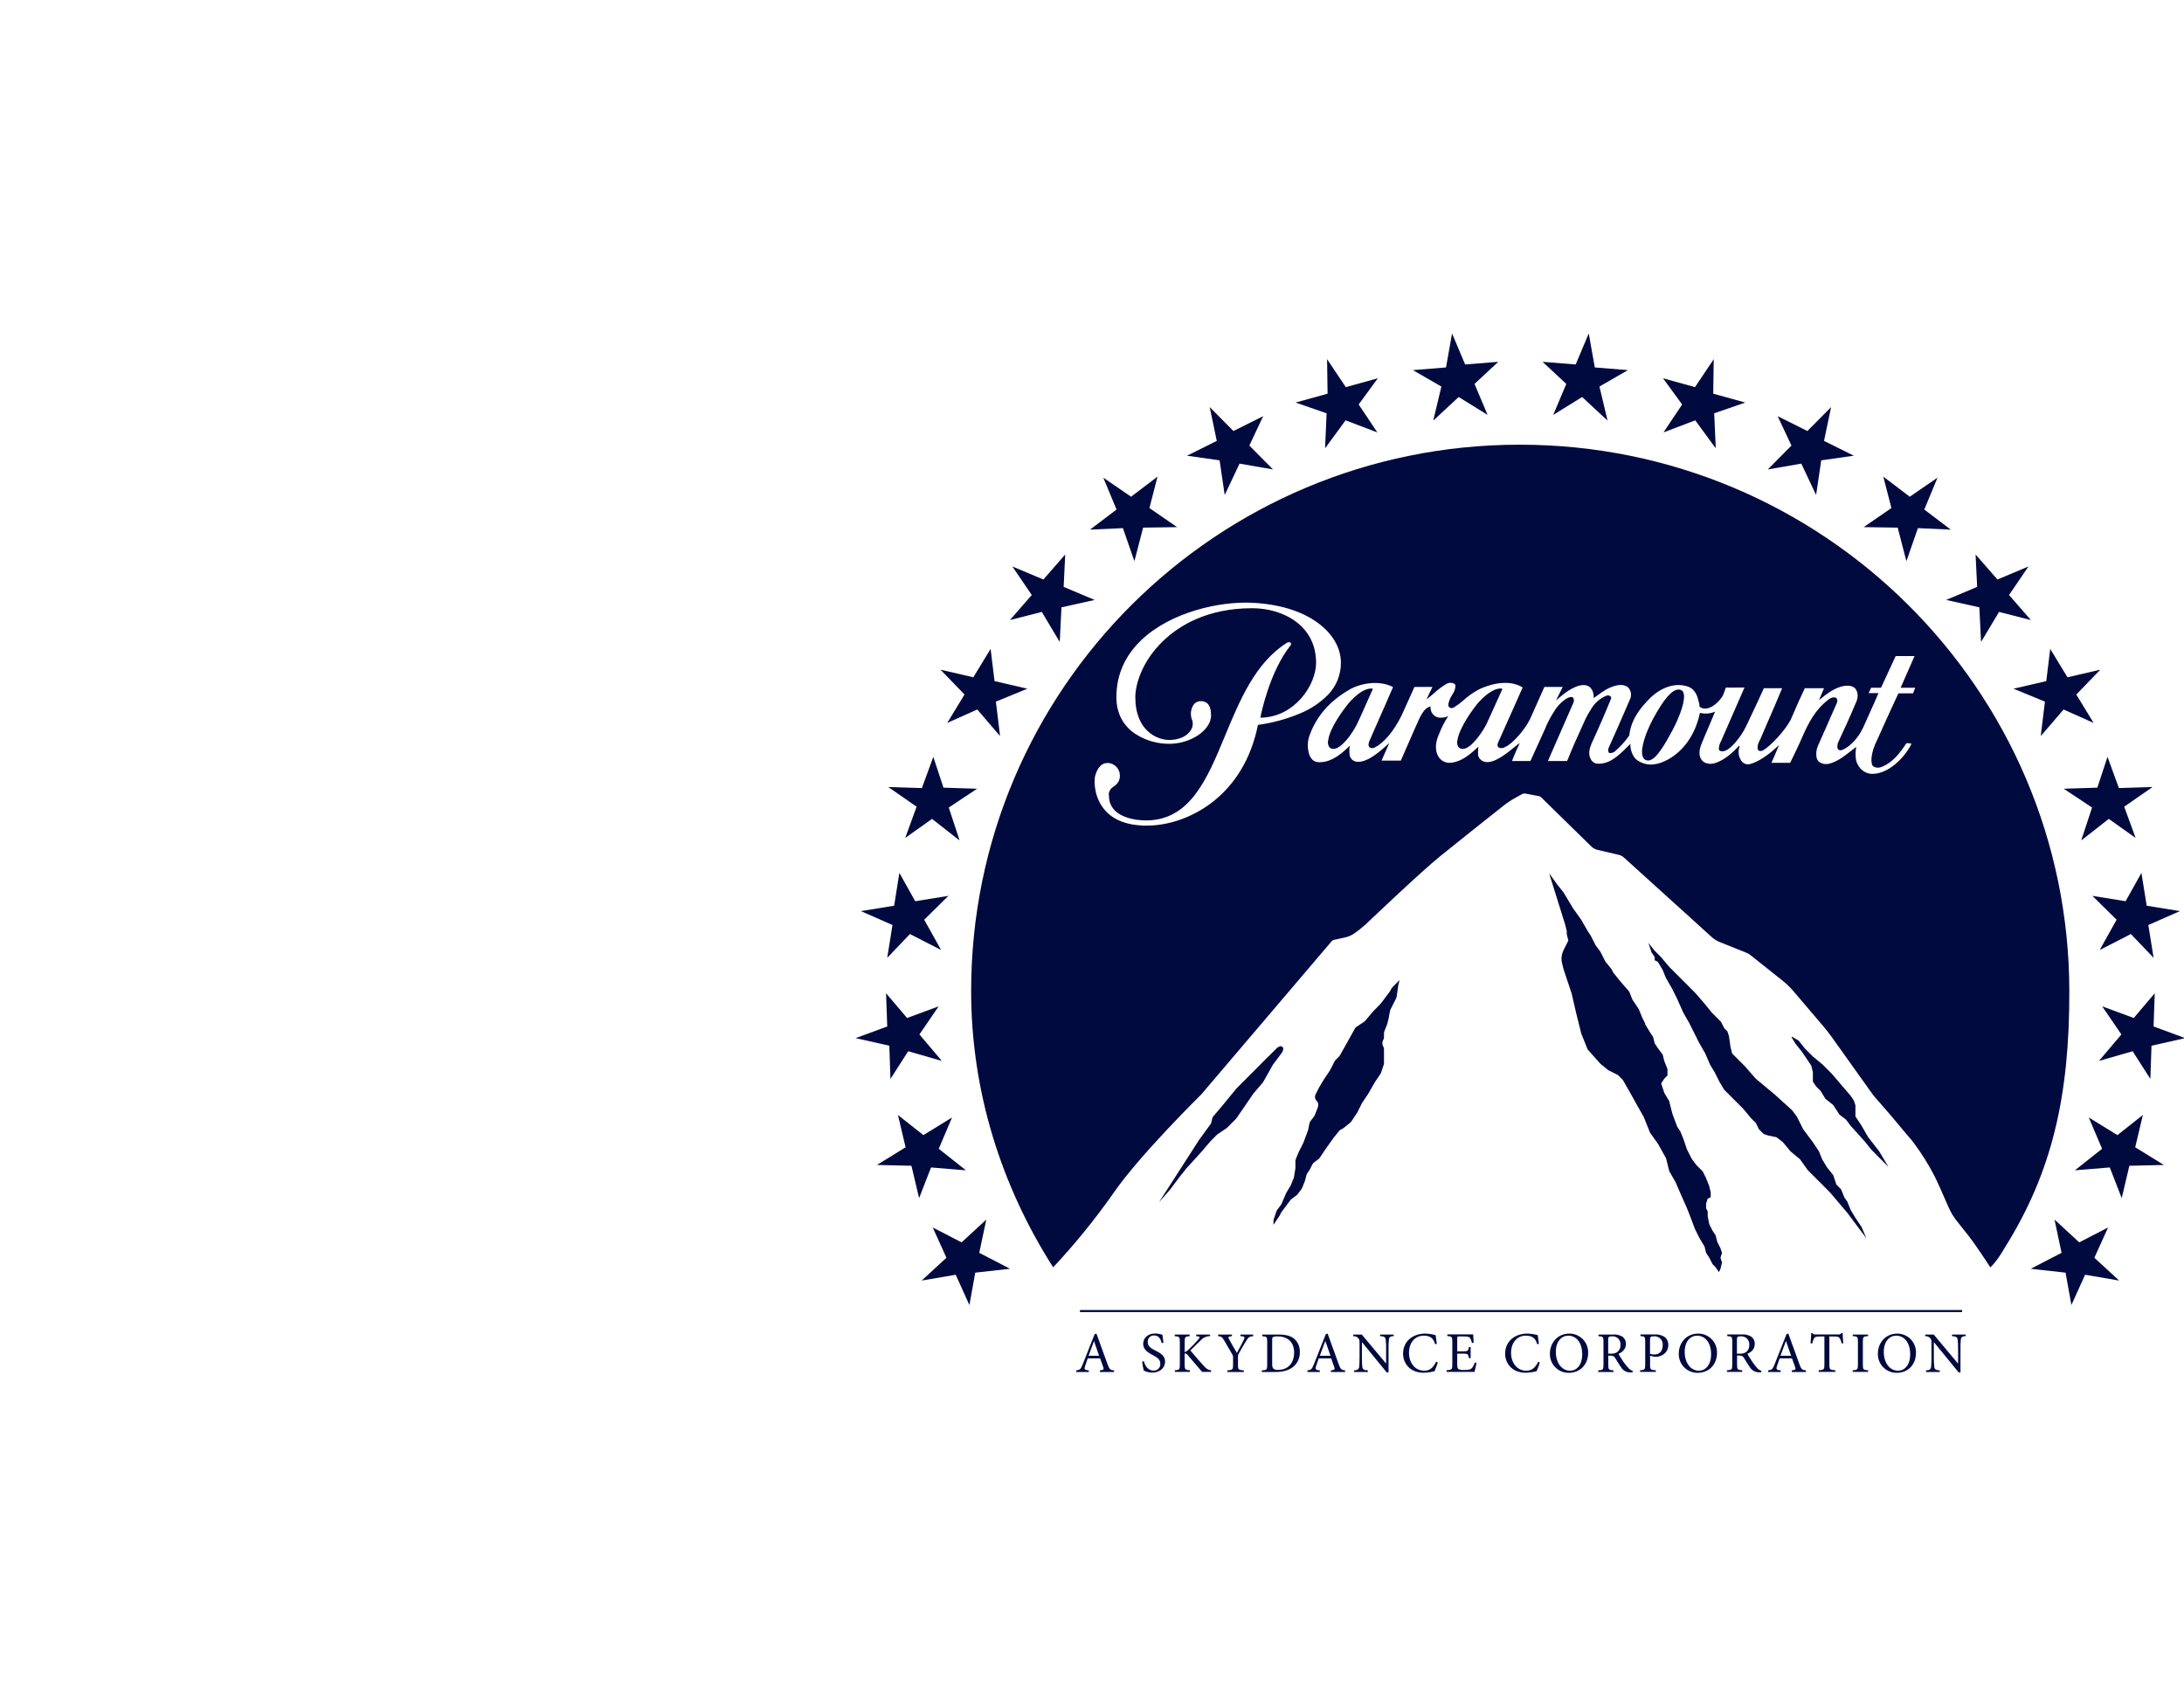
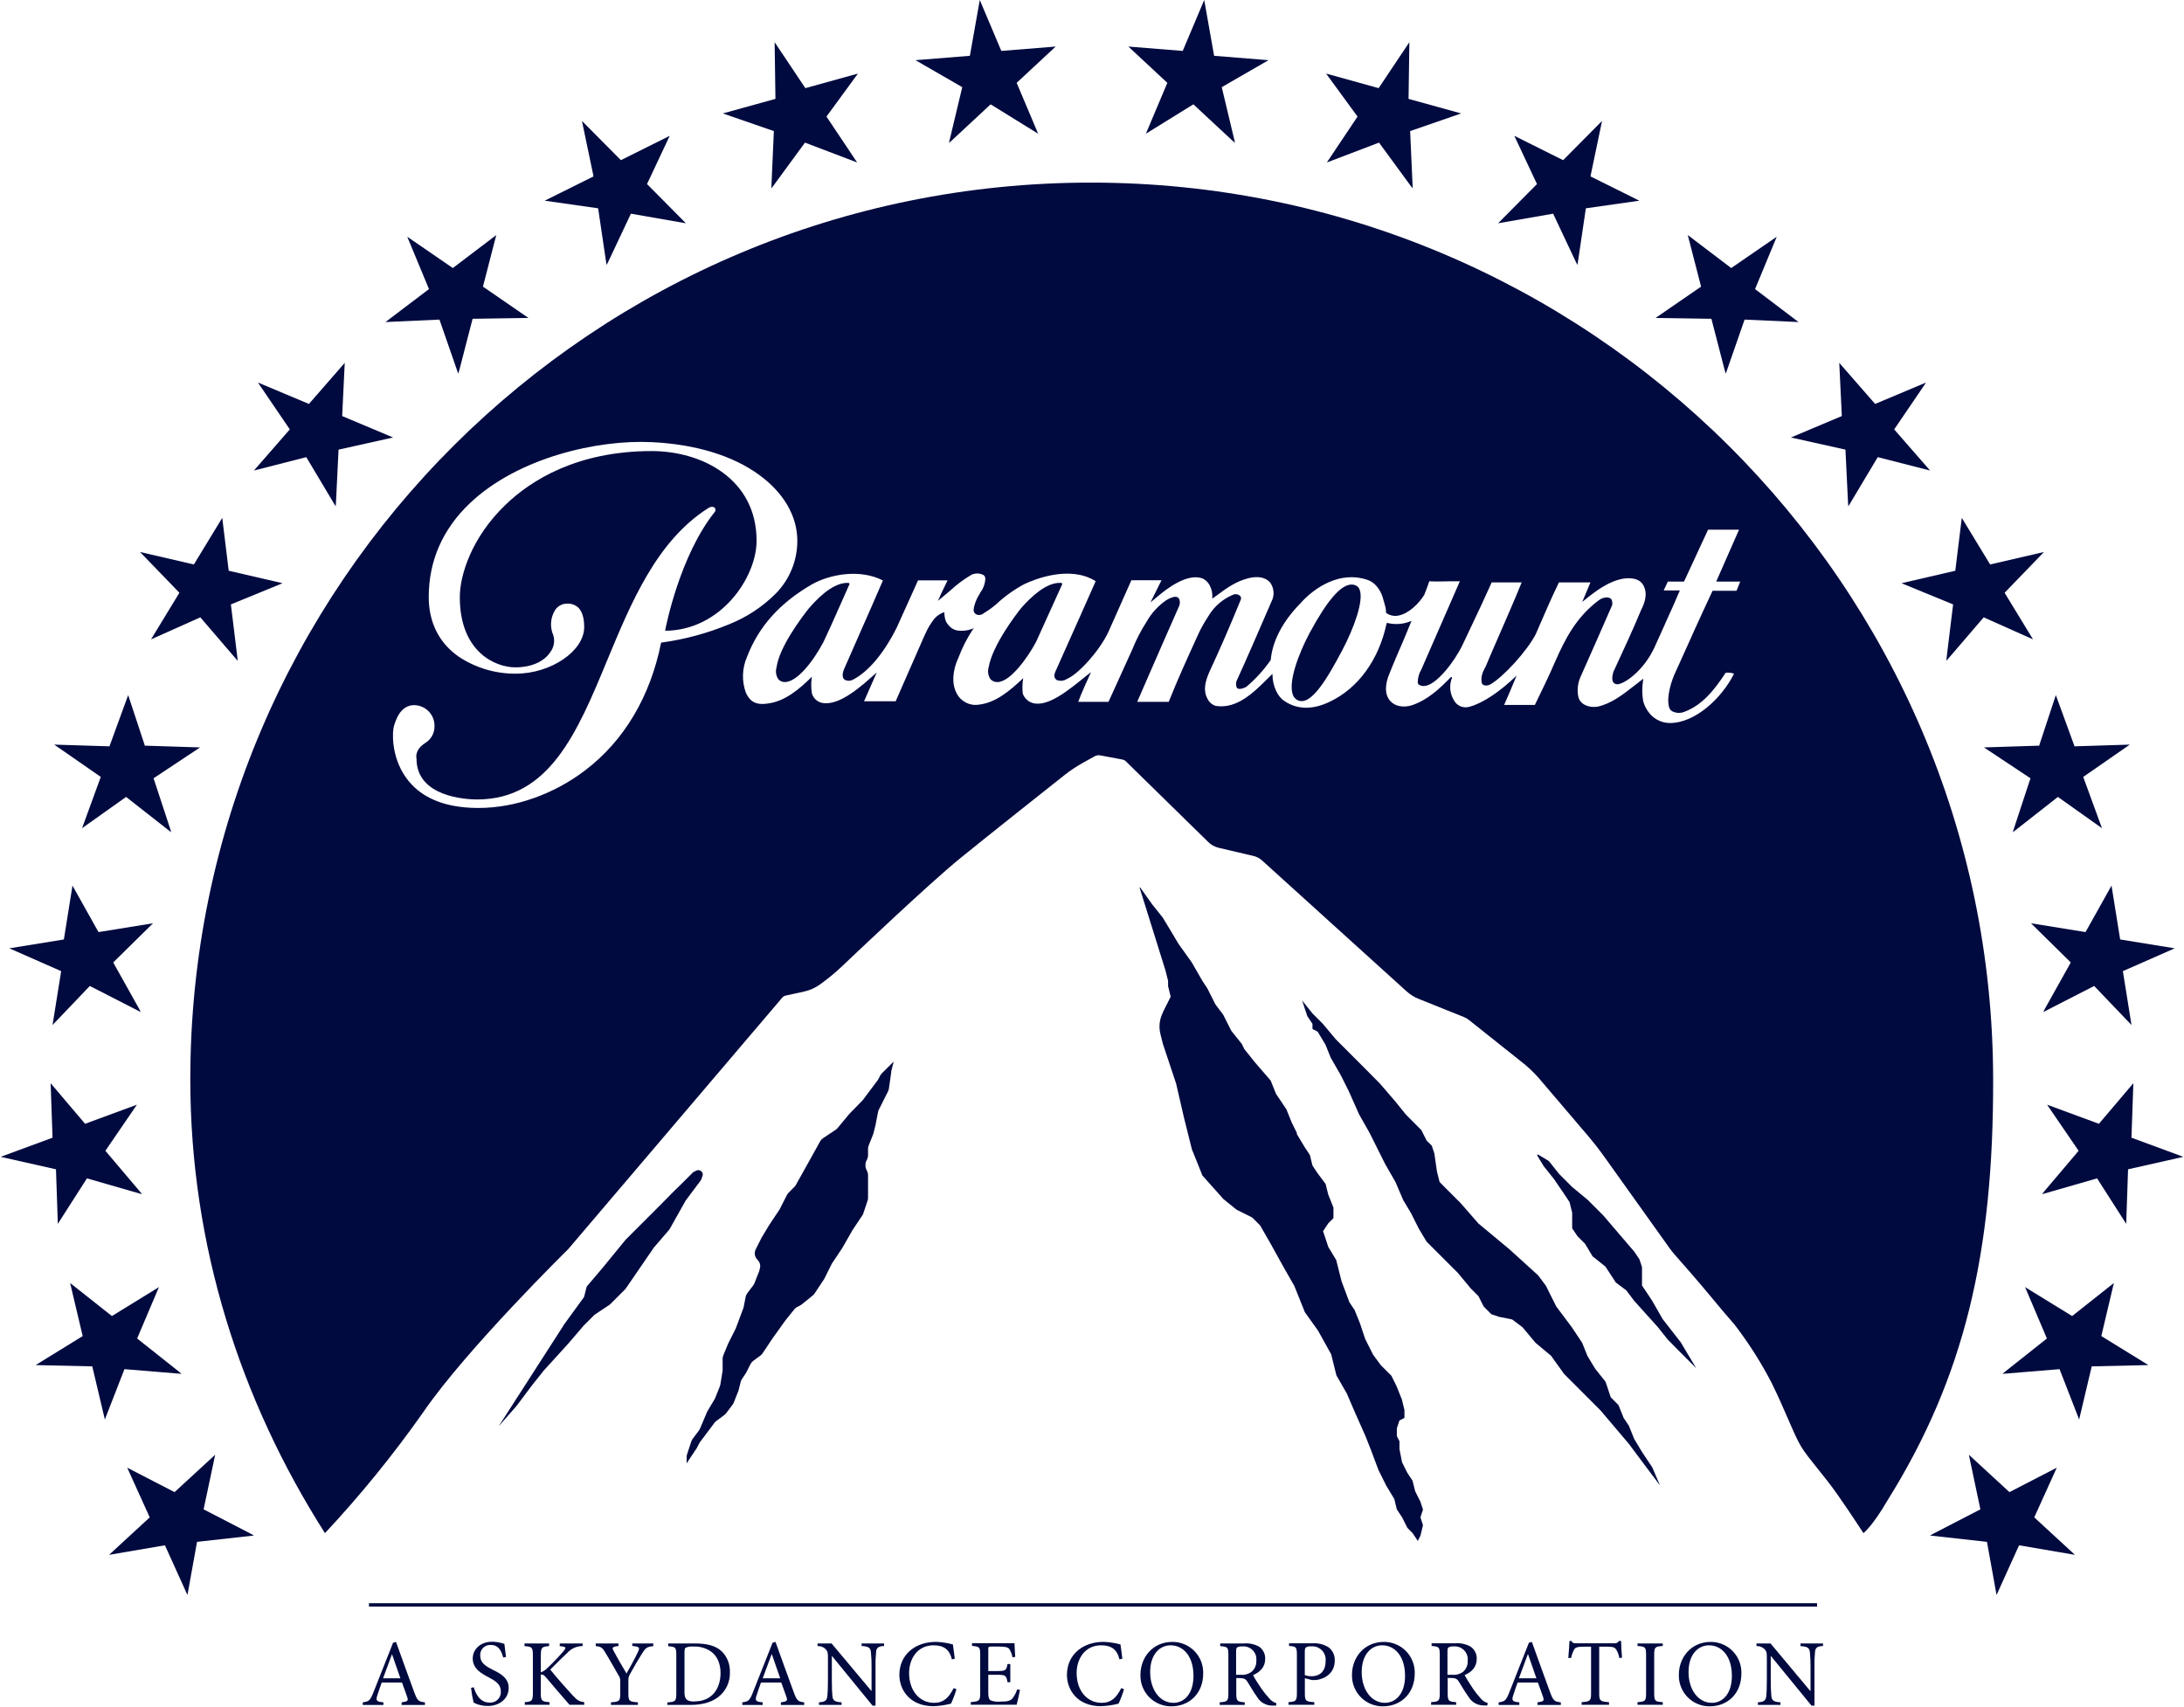
- <svg xmlns="http://www.w3.org/2000/svg" viewBox="-400 0 1021 485.88" width="357.771" height="279.508">
+ <svg xmlns="http://www.w3.org/2000/svg" viewBox="0.0 0.0 621.55 485.88" width="357.771" height="279.508">
  <defs>
    <style>.a{fill:#000a3f;}</style>
  </defs>
  <path class="a" d="M117.81,482c-1.74-4.69-3.55-9.81-5.23-14.44l-.84.24L106.12,482c-.94,2.37-1.32,2.53-3,2.77v.75H109v-.75c-2-.19-2.28-.46-1.68-2.16.35-1.13.76-2.26,1.19-3.47h5.78c.59,1.64,1.14,3.1,1.49,4.15s.11,1.26-1.6,1.48v.75h6.64v-.75C119,484.56,118.68,484.32,117.81,482Zm-8.92-4.07c.81-2.21,1.68-4.55,2.55-6.87h0l2.39,6.87Z" />
  <path class="a" d="M140,475.43c-2.14-1.11-3.44-2-3.44-4a2.83,2.83,0,0,1,3-3c2.36,0,3.06,1.86,3.55,3.58l.79-.16c-.22-1.7-.36-2.75-.46-3.72a11.43,11.43,0,0,0-3.42-.62c-3.5,0-5.59,2.21-5.59,4.8,0,3,2.74,4.39,4.48,5.3,2,1.08,3.52,2,3.52,4a3,3,0,0,1-3.25,3.23c-2.79,0-4-2.72-4.45-4.37l-.78.19a32,32,0,0,0,.73,4.18,9.48,9.48,0,0,0,1.33.56,9.33,9.33,0,0,0,2.65.41c3.61,0,6-2.26,6-5.09C144.73,477.77,142.16,476.5,140,475.43Z" />
  <path class="a" d="M162.87,482.78c-1.36-1.45-4.31-4.79-6.37-7.33,1.84-1.86,3.77-3.77,4.8-4.71a5.94,5.94,0,0,1,4.42-2V468h-6.51v.76l.6.08c1.24.13,1.24.4.46,1.37a61.37,61.37,0,0,1-4.56,4.77,4.72,4.72,0,0,1-1.89,1.24v-4.71c0-2.4.27-2.59,2.35-2.75V468h-7v.76c2.14.16,2.39.3,2.39,2.75V482c0,2.37-.25,2.56-2.31,2.72v.75h7.05v-.75c-2.22-.16-2.49-.35-2.49-2.72v-5.12c.46-.08.84,0,1.46.76,2.44,2.85,4.64,5.49,6.72,7.83h4.18v-.75C164.85,484.56,164.31,484.32,162.87,482.78Z" />
  <path class="a" d="M179.87,468.72c2.12.21,2.2.43,1.57,1.78-.76,1.64-2.22,4.28-3.22,6.06-1.17-2-2.5-4.23-3.64-6.39-.51-.89-.57-1.21,1.36-1.45V468h-6.48v.76c1.63.16,1.92.46,3,2.29,1.49,2.5,2.47,4.26,3.42,5.92a2.75,2.75,0,0,1,.56,1.59v3.59c0,2.29-.24,2.45-2.65,2.61v.75h7.67v-.75c-2.49-.16-2.71-.35-2.71-2.61v-3.67a3,3,0,0,1,.43-1.69c1.3-2.37,2.23-3.94,3.45-5.9,1.05-1.65,1.35-1.92,3.22-2.13V468h-6Z" />
  <path class="a" d="M197.71,468h-7.62v.79c2.09.16,2.31.27,2.31,2.58v10.8c0,2.29-.22,2.46-2.55,2.62v.72h6.42c3.34,0,6-.67,8.06-2.23a8.54,8.54,0,0,0,3.33-7.19,7.93,7.93,0,0,0-2.28-5.8C203.7,468.66,201.15,468,197.71,468Zm-.11,16.54c-2,0-2.87-.51-2.87-2.55V470.74c0-1.05.08-1.35.35-1.54a4.62,4.62,0,0,1,2.12-.32,8.46,8.46,0,0,1,4.6,1.1c2.17,1.27,3.2,3.67,3.2,6.44C205,480.73,202.67,484.5,197.6,484.5Z" />
  <path class="a" d="M225.88,482c-1.74-4.69-3.55-9.81-5.23-14.44l-.84.24L214.19,482c-.94,2.37-1.32,2.53-3,2.77v.75H217v-.75c-2-.19-2.28-.46-1.68-2.16.35-1.13.76-2.26,1.19-3.47h5.78c.59,1.64,1.14,3.1,1.49,4.15s.11,1.26-1.6,1.48v.75h6.64v-.75C227.1,484.56,226.75,484.32,225.88,482ZM217,477.93c.81-2.21,1.68-4.55,2.55-6.87h.05l2.39,6.87Z" />
  <path class="a" d="M245.16,468.72c1.87.11,2.52.46,2.65,1.67a37.46,37.46,0,0,1,.19,4.47v6.63h-.08L236.62,468h-4v.76a2.94,2.94,0,0,1,2.42,1c.48.64.54.75.54,2.72v5.92c0,2.48-.08,3.77-.16,4.61-.14,1.32-.82,1.67-2.39,1.75v.75h6.43v-.75c-1.85-.11-2.47-.43-2.61-1.81-.08-.78-.16-2.07-.16-4.55V471.6h.06l11.54,14.12h.84V474.86a36.18,36.18,0,0,1,.17-4.52c.11-1.19.76-1.54,2.27-1.62V468h-6.39Z" />
  <path class="a" d="M265.79,484.91c-4.12,0-7.1-3.45-7.1-8.49,0-4.09,2.41-7.89,6.94-7.89,2.93,0,4.55,1.16,5.26,4l.81-.18c-.16-1.46-.33-2.54-.54-4.07a21.17,21.17,0,0,0-4.8-.73c-6.05,0-10.44,3.74-10.44,9.4,0,4.28,3,8.92,9.71,8.92a22.92,22.92,0,0,0,5-.73,29.79,29.79,0,0,0,1.54-4.12l-.79-.3C270,483.43,268.56,484.91,265.79,484.91Z" />
  <path class="a" d="M288.13,483.64c-.6.7-1.35.92-3.42.92a6.22,6.22,0,0,1-2.82-.35c-.48-.35-.65-.92-.65-2.18v-5.1h2.58c2.36,0,2.55.17,2.9,2.11h.79v-5.18h-.79c-.35,1.81-.49,2-2.93,2h-2.55v-6.11c0-.81.06-.86.9-.86h2.06c1.95,0,2.68.19,3.06.75a6.7,6.7,0,0,1,.87,2.32l.79-.14c-.08-1.37-.22-3.2-.22-3.88H276.61v.76c2.11.19,2.33.27,2.33,2.69v10.72c0,2.19-.22,2.4-2.68,2.59v.75h13.06c.25-.83.79-3.36.95-4.25l-.81-.11A7.78,7.78,0,0,1,288.13,483.64Z" />
  <path class="a" d="M313.51,484.91c-4.12,0-7.11-3.45-7.11-8.49,0-4.09,2.42-7.89,6.94-7.89,2.93,0,4.56,1.16,5.26,4l.82-.18c-.16-1.46-.33-2.54-.54-4.07a21.28,21.28,0,0,0-4.8-.73c-6.05,0-10.44,3.74-10.44,9.4,0,4.28,2.95,8.92,9.7,8.92a22.81,22.81,0,0,0,5-.73,28.53,28.53,0,0,0,1.55-4.12l-.79-.3C317.74,483.43,316.27,484.91,313.51,484.91Z" />
  <path class="a" d="M333.68,467.56c-5.69,0-9.11,4.5-9.11,9.35a8.73,8.73,0,0,0,8.81,9c5,0,9.06-3.56,9.06-9.38A8.72,8.72,0,0,0,333.68,467.56Zm.27,17.35c-3.82,0-6.61-3.69-6.61-8.76s2.76-7.62,5.8-7.62c3.55,0,6.53,3,6.53,8.7C339.67,482.4,337,484.91,334,484.91Z" />
  <path class="a" d="M359.06,480.92c-.82-1.21-2-3-2.42-3.9,2-.87,3.45-2.29,3.45-4.61a4,4,0,0,0-1.79-3.53A7.72,7.72,0,0,0,354,468h-6.72v.76c2.11.19,2.33.27,2.33,2.56v10.83c0,2.29-.25,2.45-2.47,2.61v.75h7.13v-.75c-2.17-.16-2.41-.32-2.41-2.61v-4.29h.87c1.4,0,1.87.33,2.33,1.08.81,1.32,1.79,3,2.74,4.31a4.94,4.94,0,0,0,4.39,2.45c.32,0,.62,0,1,0l.1-.7a3.86,3.86,0,0,1-1.95-1.27A23,23,0,0,1,359.06,480.92Zm-3-4.74a4.48,4.48,0,0,1-2.95.75h-1.3v-6.62c0-.73.11-1.05.3-1.19a2.64,2.64,0,0,1,1.46-.27,3.66,3.66,0,0,1,4,4A3.86,3.86,0,0,1,356.07,476.18Z" />
  <path class="a" d="M378.14,469.1a7.53,7.53,0,0,0-4.55-1.14h-6.7v.76c2,.13,2.23.24,2.23,2.61v10.78c0,2.23-.22,2.45-2.39,2.61v.75h7.35v-.75c-2.44-.16-2.69-.3-2.69-2.59V477.9l2,.52c.3,0,.81,0,1.22,0,2.63-.35,5.29-2.05,5.29-5.53A4.46,4.46,0,0,0,378.14,469.1Zm-4.77,8.24a6.07,6.07,0,0,1-2-.32v-6.6c0-.76.08-1.08.3-1.27a2.55,2.55,0,0,1,1.52-.32A3.79,3.79,0,0,1,377.3,473C377.3,476.4,375.13,477.34,373.37,477.34Z" />
  <path class="a" d="M393.92,467.56c-5.69,0-9.11,4.5-9.11,9.35a8.74,8.74,0,0,0,8.81,9c5,0,9.06-3.56,9.06-9.38A8.72,8.72,0,0,0,393.92,467.56Zm.27,17.35c-3.82,0-6.61-3.69-6.61-8.76s2.76-7.62,5.8-7.62c3.55,0,6.54,3,6.54,8.7C399.92,482.4,397.2,484.91,394.19,484.91Z" />
  <path class="a" d="M419.3,480.92c-.81-1.21-1.95-3-2.41-3.9,2-.87,3.44-2.29,3.44-4.61a4,4,0,0,0-1.79-3.53,7.72,7.72,0,0,0-4.34-.92h-6.72v.76c2.11.19,2.33.27,2.33,2.56v10.83c0,2.29-.24,2.45-2.47,2.61v.75h7.13v-.75c-2.16-.16-2.41-.32-2.41-2.61v-4.29h.87c1.41,0,1.87.33,2.33,1.08.81,1.32,1.79,3,2.74,4.31a5,5,0,0,0,4.39,2.45c.33,0,.62,0,.95,0l.11-.7a3.82,3.82,0,0,1-1.95-1.27A23.85,23.85,0,0,1,419.3,480.92Zm-3-4.74a4.51,4.51,0,0,1-3,.75h-1.3v-6.62c0-.73.11-1.05.3-1.19a2.69,2.69,0,0,1,1.46-.27,3.67,3.67,0,0,1,4,4A3.86,3.86,0,0,1,416.32,476.18Z" />
  <path class="a" d="M441.26,482c-1.73-4.69-3.55-9.81-5.23-14.44l-.84.24L429.58,482c-.95,2.37-1.33,2.53-3,2.77v.75h5.88v-.75c-2-.19-2.27-.46-1.68-2.16.35-1.13.76-2.26,1.19-3.47h5.78c.6,1.64,1.14,3.1,1.49,4.15s.11,1.26-1.6,1.48v.75h6.64v-.75C442.48,484.56,442.13,484.32,441.26,482Zm-8.92-4.07c.81-2.21,1.68-4.55,2.55-6.87h.05l2.39,6.87Z" />
  <path class="a" d="M460.86,467.29a1.44,1.44,0,0,1-1.38.67H448.77c-.76,0-1.11,0-1.49-.67h-.54c-.06,1.48-.19,3.23-.33,4.85h.79a8.43,8.43,0,0,1,.87-2.4c.35-.62.89-.83,3.14-.83h1.68v13.25c0,2.13-.21,2.4-2.68,2.56v.75H458v-.75c-2.58-.16-2.79-.43-2.79-2.56V468.91h1.92c2,0,2.5.19,2.93.83a6.46,6.46,0,0,1,.87,2.4l.78-.08c-.13-1.56-.27-3.53-.27-4.77Z" />
  <path class="a" d="M466.12,468.72c2.23.16,2.44.32,2.44,2.61v10.78c0,2.29-.21,2.45-2.44,2.61v.75h7.19v-.75c-2.22-.16-2.44-.3-2.44-2.61V471.33c0-2.29.22-2.45,2.44-2.61V468h-7.19Z" />
  <path class="a" d="M487,467.56c-5.7,0-9.11,4.5-9.11,9.35a8.73,8.73,0,0,0,8.81,9c5,0,9-3.56,9-9.38A8.71,8.71,0,0,0,487,467.56Zm.27,17.35c-3.82,0-6.62-3.69-6.62-8.76s2.77-7.62,5.81-7.62c3.55,0,6.53,3,6.53,8.7C493,482.4,490.31,484.91,487.3,484.91Z" />
  <path class="a" d="M512.54,468v.76c1.87.11,2.52.46,2.66,1.67a39.89,39.89,0,0,1,.19,4.47v6.63h-.08L504,468h-4v.76a2.92,2.92,0,0,1,2.41,1c.49.64.54.75.54,2.72v5.92c0,2.48-.08,3.77-.16,4.61-.14,1.32-.81,1.67-2.39,1.75v.75h6.43v-.75c-1.84-.11-2.47-.43-2.6-1.81a44.46,44.46,0,0,1-.17-4.55V471.6h.06l11.55,14.12h.84V474.86a37,37,0,0,1,.16-4.52c.11-1.19.76-1.54,2.28-1.62V468Z" />
  <rect class="a" x="104.88" y="456.54" width="412.38" height="0.97" />
  <path class="a" d="M199.21,333.34a1.21,1.21,0,0,0-1.08,0l-.77.38a1.39,1.39,0,0,0-.31.23l-2.81,2.81-3,2.94-2.95,3-5.17,5.17L178,353l-.08.09-6.6,8.06-4.25,5a1.26,1.26,0,0,0-.26.5l-.61,2.45a1.33,1.33,0,0,1-.19.42l-5.75,7.9,0,.06L141.8,406.18l5.15-5.87.05-.07,4.41-5.88,2.92-3.65,0-.06,7.36-8.1,4.4-5.14.07-.06,2.84-2.84a.65.65,0,0,1,.18-.15l4.22-2.82a.9.9,0,0,0,.19-.15l4.27-4.27a2.09,2.09,0,0,0,.14-.17l8-11.67a.39.39,0,0,1,.08-.1l4.3-5a1.53,1.53,0,0,0,.14-.21L195,342a.6.6,0,0,1,.09-.15l4.25-5.68a1,1,0,0,0,.18-.34l.35-1A1.21,1.21,0,0,0,199.21,333.34Z" />
  <path class="a" d="M216,362c0,.05,0,.09-.05.13l-1.32,3.33a2.36,2.36,0,0,1-.33.58l-1.68,2.22a2.66,2.66,0,0,0-.46,1l-.58,2.93c0,.13-.07.26-.11.39l-2.09,5.59c0,.09-.07.17-.11.25l-2.11,4.2a1.54,1.54,0,0,0-.08.19L205.77,386a2.48,2.48,0,0,0-.18.93v3a2.73,2.73,0,0,1,0,.41l-.65,3.95a2.46,2.46,0,0,1-.15.53l-1.3,3.25a2,2,0,0,1-.18.36l-2,3.36a3,3,0,0,0-.16.31l-2,4.73a2.43,2.43,0,0,1-.3.52l-1.8,2.4a2.83,2.83,0,0,0-.37.71l-1.21,3.66a2.34,2.34,0,0,0-.13.79v1.8l1.47-2.21,1.39-2.08a1.82,1.82,0,0,0,.15-.27l.58-1.14a2.3,2.3,0,0,1,.23-.37l2.09-2.78,2-2.67a2.2,2.2,0,0,1,.5-.51l2.38-1.78a2.37,2.37,0,0,0,.5-.5l1.8-2.4a2.45,2.45,0,0,0,.32-.57l1.29-3.24a1.6,1.6,0,0,0,.1-.31l.6-2.38a2.66,2.66,0,0,1,.34-.77l1.15-1.73a1.74,1.74,0,0,0,.15-.26l1.15-2.29a2.65,2.65,0,0,1,.74-.89l2.14-1.59a2.61,2.61,0,0,0,.58-.62l2.71-4.08,3.66-5.11a.44.44,0,0,1,.08-.11l2.57-3.21a2.55,2.55,0,0,1,.84-.68l.74-.36a2.27,2.27,0,0,0,.46-.3l3.17-2.55a2.77,2.77,0,0,0,.52-.56l2.66-4a2.4,2.4,0,0,0,.16-.27l2.06-4.13a1.56,1.56,0,0,1,.16-.28l2.83-4.23.09-.15,2.86-5,.09-.15,2.72-4.07a2.31,2.31,0,0,0,.3-.61l1.24-3.72A2.66,2.66,0,0,0,247,341v-6.38a2.6,2.6,0,0,0-.26-1.13l-.21-.42a2.43,2.43,0,0,1-.27-1.12v-.29a2.47,2.47,0,0,1,.27-1.13l.21-.41A2.6,2.6,0,0,0,247,329v-1.87a2.48,2.48,0,0,1,.18-.93l1.24-3.11c0-.1.07-.2.1-.3l.69-2.72,0-.13.64-3.3a2.85,2.85,0,0,1,.22-.64l2.63-5.23a2.56,2.56,0,0,0,.24-.77l.66-4.64a2.38,2.38,0,0,1,0-.26l.71-2.82-3.41,3.4a2.6,2.6,0,0,0-.46.64l-.47.93a2.85,2.85,0,0,1-.23.37l-4.18,5.58a1.55,1.55,0,0,1-.24.27L241.86,317l-.16.17-3.38,4.07a2.45,2.45,0,0,1-.54.48l-3.61,2.41a2.47,2.47,0,0,0-.8.87L230,331.07l-3.54,6.34a2.46,2.46,0,0,1-.41.55l-1.68,1.69a2.51,2.51,0,0,0-.47.65l-2,3.93c0,.09-.1.18-.15.27l-2.87,4.3-2.17,3.61-.09.17L215,355.79a2.54,2.54,0,0,0,0,2.25,2.51,2.51,0,0,0,.47.65l.09.1a2.5,2.5,0,0,1,.6,2.56Z" />
  <path class="a" d="M369.14,322.67l-1.49-3h0l-1.5-3.74h0l-3-4.48v0l-1.48-3.72v0l-4.51-5.23-3-3.74h0l-.73-1.49h0l-3-3.75h0L348.16,289v0l-2.25-3v0l-2.26-4.49h0l-1.48-2.25h0l-3-5.23h0l-3.75-5.23h0l-2.24-3.76-2.25-3.73h0l-3-3.76h0l-3.46-4.85a.08.08,0,0,0-.14.07l7.35,23.53h0l.76,3v1.52l.74,3a.07.07,0,0,1,0,0l-2.24,4.48,0,.08a8.77,8.77,0,0,0-.68,6.08l.71,2.84h0l3.75,11.24h0l2.25,9.74,2.25,9h0l3,7.47a0,0,0,0,0,0,0l6,6.73h0l3.73,3h0l4.47,2.24,0,0,2.23,2.24,0,0,3,5.23,3.74,6.75,3,5.25h0l3,7.48h0l3.74,5.23h0l3.75,6.75h0l1.49,6s0,0,0,0l3,5.24h0l2.25,5.24,3,6.75,1.49,3.76,2.25,6h0l2.24,4.48h0l2.25,3.73v0l.74,3s0,0,0,0l1.49,2.23h0l1.5,3v0l1.47,1.48h0l1.51,2.25.74-1.49v0l.73-3a0,0,0,0,0,0,0l-.72-2.2a0,0,0,0,1,0-.05l.72-2.2a0,0,0,0,0,0,0l-.73-2.23h0l-.75-1.49-.75-1.5h0l-.75-3s0,0,0,0l-1.48-2.24h0l-1.5-3v0l-.74-3.74h0v-2.24s0,0,0,0l-.74-1.46v-2.26a0,0,0,0,1,0,0l.74-2.21s0,0,0,0l1.42-.72a.1.1,0,0,0,0-.07v-2.2l-.74-3h0l-1.49-3.73h0l-1.48-3,0,0-3-3h0l-2.22-3h0l-2.25-4.49h0l-1.5-4.49h0l-1.51-3.73v0l-1.49-2.24v0l-2.24-6h0l-1.51-6v0l-2.25-3.73v0l-.74-2.24-.74-2.21a.06.06,0,0,1,0-.07l1.46-2.21h0l1.48-1.48a.11.11,0,0,0,0-.06v-2.95a0,0,0,0,0,0,0l-1.49-3.73h0l-.74-3a0,0,0,0,0,0,0l-2.25-3h0l-1.49-2.24a0,0,0,0,0,0,0l-.74-3,0,0-1.48-2.24-2.25-3.75Z" />
  <polygon class="a" points="425.26 352.11 420.82 348.42 415.66 342.51 411.96 338.82 409.76 336.6 409.01 333.65 408.27 328.48 407.54 326.26 406.06 324.79 404.57 321.83 400.16 317.39 397.19 313.71 392.75 308.55 388.34 304.1 383.91 299.67 380.21 295.97 376.52 291.56 373.56 288.6 370.61 284.91 372.08 289.34 373.56 291.56 373.56 293.03 375.03 293.78 377.25 297.47 378.74 301.16 381.69 306.32 383.91 310.76 386.86 317.39 389.8 322.57 394.23 331.43 397.19 336.6 399.41 341.77 401.62 345.46 403.84 349.89 406.06 353.58 408.27 355.8 411.23 358.76 414.92 362.44 418.61 366.88 420.82 369.09 422.3 372.04 424.52 374.27 426.74 375 430.43 375.74 433.37 377.95 437.08 382.39 441.5 386.08 445.2 391.24 449.64 395.68 455.55 401.6 463.67 411.18 468.08 417.09 472.52 423 470.31 417.83 467.36 413.41 465.14 409.7 463.67 406.02 462.18 403.8 460.7 400.12 458.49 397.89 457.01 393.46 454.06 389.78 451.84 386.08 450.36 382.39 447.41 377.95 445.2 375 442.98 372.04 441.5 369.09 440.03 366.14 437.82 363.18 429.69 355.8 425.26 352.11" />
  <path class="a" d="M467.41,360.86l-.72-2.16a.08.08,0,0,0,0-.05l-1.46-2.18,0,0-4.42-5.16-4.42-5.17h0l-4.41-4.42h0L447.49,338h0l-3.68-3.68v0l-2.92-3.66-.05-.05-3-1.81a.2.2,0,0,0-.27.27l1.82,3v0l2.94,3.68h0l3,4.41,1.46,2.2a.14.14,0,0,1,0,.06l.72,2.91a.06.06,0,0,1,0,0v4.35a.17.17,0,0,0,0,.1L449,352l0,0,2.18,2.19,0,0,2.19,3.65.05,0,3.64,2.91,0,.05L460,365.3l.05,0,2.9,2.18,0,0,2.19,2.92v0l6.64,7.37h0l2.94,3.68h0l2.95,3,2.21,2.21,2.95,2.95-4.41-7.38v0l-5.16-6.62,0,0-2.94-5.15h0l-1.47-2.22-1.45-2.16a.19.19,0,0,1,0-.1v-5.09A.13.13,0,0,0,467.41,360.86Z" />
  <polygon class="a" points="585.51 417.95 572.03 424.91 560.47 414.26 563.76 429.81 550.28 436.78 549.42 437.27 565.63 439.07 568.36 454.21 574.77 440.05 590.68 442.77 579.1 432.1 585.51 417.95" />
  <polygon class="a" points="601.77 365.36 589.88 374.77 576.48 366.53 582.7 381.16 570.8 390.59 570.05 391.23 586.3 389.89 591.88 404.23 595.46 389.1 611.6 388.73 598.19 380.47 601.77 365.36" />
  <polygon class="a" points="581.32 340.07 596.99 335.56 605.28 348.51 605.81 332.98 621.55 329.43 606.78 323.98 607.32 308.46 597.51 320.02 582.75 314.58 591.73 327.71 581.92 339.29 581.32 340.07" />
  <polygon class="a" points="601.1 252.19 593.7 265.43 578.17 262.92 589.5 274.08 582.09 287.33 581.65 288.21 596.16 280.77 606.79 291.89 604.33 276.55 619.1 270.05 603.56 267.53 601.1 252.19" />
  <polygon class="a" points="564.77 212.84 578.02 221.63 573.27 236.05 573 237 585.83 226.94 598.38 235.84 593.04 221.24 606.31 212.04 590.57 212.53 585.24 197.94 580.49 212.34 564.77 212.84" />
  <polygon class="a" points="555.99 172.12 554.15 187.19 554.08 188.17 564.7 175.8 578.74 182.07 570.65 168.8 581.87 157.19 566.53 160.74 558.46 147.47 556.61 162.53 541.29 166.08 555.99 172.12" />
  <polygon class="a" points="509.81 124.58 525.33 128.04 526.07 143.2 526.16 144.18 534.53 130.18 549.43 133.99 539.21 122.28 548.29 108.93 533.78 115.03 523.57 103.33 524.3 118.48 509.81 124.58" />
  <polygon class="a" points="487.16 90.78 490.96 105.47 491.25 106.41 496.61 91.01 511.97 91.71 499.59 82.32 505.77 67.41 492.8 76.33 480.43 66.94 484.22 81.62 471.26 90.54 487.16 90.78" />
  <polygon class="a" points="442.09 60.85 448.56 74.58 449.02 75.45 451.41 59.32 466.64 57.15 452.72 50.23 456.02 34.43 444.94 45.61 431.04 38.68 437.49 52.41 426.42 63.58 442.09 60.85" />
  <polygon class="a" points="377.65 46.27 392.51 40.61 401.48 52.86 402.1 53.62 401.37 37.33 415.9 32.3 400.92 28.16 401.15 12.02 392.4 25.1 377.44 20.95 386.39 33.2 377.65 46.27" />
  <polygon class="a" points="326.12 38.08 339.64 29.71 350.76 40.05 351.51 40.68 347.72 24.82 361.04 17.14 345.55 15.89 342.73 0 336.61 14.5 321.13 13.26 332.23 23.59 326.12 38.08" />
  <polygon class="a" points="57.79 429.81 61.09 414.26 49.52 424.91 36.04 417.95 42.45 432.1 30.87 442.77 46.78 440.05 53.19 454.21 55.92 439.07 72.13 437.27 71.27 436.78 57.79 429.81" />
  <polygon class="a" points="51.5 391.23 50.76 390.59 38.86 381.16 45.07 366.53 31.68 374.77 19.78 365.36 23.36 380.47 9.96 388.73 26.09 389.1 29.67 404.23 35.25 389.89 51.5 391.23" />
  <polygon class="a" points="16.28 348.51 24.57 335.56 40.24 340.07 39.63 339.29 29.82 327.71 38.8 314.58 24.04 320.02 14.23 308.46 14.77 323.98 0 329.43 15.75 332.98 16.28 348.51" />
  <polygon class="a" points="14.77 291.89 25.39 280.77 39.9 288.21 39.46 287.33 32.05 274.08 43.38 262.92 27.86 265.43 20.45 252.19 18 267.53 2.46 270.05 17.23 276.55 14.77 291.89" />
  <polygon class="a" points="23.18 235.84 35.72 226.94 48.55 237 48.29 236.05 43.54 221.63 56.78 212.84 41.06 212.34 36.31 197.94 30.98 212.53 15.25 212.04 28.51 221.24 23.18 235.84" />
  <polygon class="a" points="42.82 182.07 56.86 175.8 67.48 188.17 67.4 187.19 65.56 172.12 80.27 166.08 64.94 162.53 63.1 147.47 55.02 160.74 39.68 157.19 50.9 168.8 42.82 182.07" />
  <polygon class="a" points="87.03 130.18 95.39 144.18 95.48 143.2 96.22 128.04 111.75 124.58 97.25 118.48 97.98 103.33 87.78 115.03 73.26 108.93 82.34 122.28 72.12 133.99 87.03 130.18" />
  <polygon class="a" points="124.95 91.01 130.3 106.41 130.59 105.47 134.39 90.78 150.29 90.54 137.34 81.62 141.13 66.94 128.76 76.33 115.78 67.41 121.97 82.32 109.58 91.71 124.95 91.01" />
  <polygon class="a" points="170.14 59.32 172.53 75.45 173 74.58 179.47 60.85 195.13 63.58 184.06 52.41 190.52 38.68 176.62 45.61 165.53 34.43 168.83 50.23 154.92 57.15 170.14 59.32" />
  <polygon class="a" points="220.18 37.33 219.46 53.62 220.07 52.86 229.04 40.61 243.9 46.27 235.16 33.2 244.12 20.95 229.15 25.1 220.4 12.02 220.63 28.16 205.65 32.3 220.18 37.33" />
  <path class="a" d="M385.85,166.69a3,3,0,0,0-1.14-.23c-3.08,0-7,4.56-12,13.86-3.23,6.07-6,13.8-4.79,17.37a2.64,2.64,0,0,0,1.35,1.67c3.8,2,8.6-6.34,12.72-14.09,3.37-6.37,6.23-14.21,5-17.34A2,2,0,0,0,385.85,166.69Z" />
  <path class="a" d="M302.27,166.16c-.12-.18-.41-.18-.69-.18-3.89,0-8.13,3.91-11,7.2-1.35,1.7-8.14,10.5-9.24,16.85a4,4,0,0,0,.49,3.33,2.53,2.53,0,0,0,2,.87c3.62,0,8.55-6.82,11-11.4v0c2.67-5.93,4.24-9.39,7.38-16.27A.38.38,0,0,0,302.27,166.16Z" />
  <path class="a" d="M241.68,166.14c-.1-.16-.33-.16-.49-.16-3.18,0-6.78,2.35-11,7.2-2.51,3.18-8.46,11.2-9.24,16.84a4,4,0,0,0,.5,3.39,2.34,2.34,0,0,0,1.84.82c3.44,0,8-5.71,11-11.38v0c1.47-3.09,2.5-5.42,3.7-8.12l.24-.55c.93-2.11,2-4.5,3.4-7.62A.4.4,0,0,0,241.68,166.14Z" />
  <path class="a" d="M310.47,52C168.83,52,54,166.31,54,307.38c0,47.14,14.18,91.31,38.35,129.21a320.86,320.86,0,0,0,28-34.46c12.25-17.89,41.27-46.42,41.27-46.42l60.92-71.58a1.83,1.83,0,0,1,1-.62l5.27-1.15a12.11,12.11,0,0,0,4.48-2,58.91,58.91,0,0,0,6-4.91c3.63-3.43,24.87-23.66,34-31.08,7.26-5.92,23.42-18.71,29.64-23.64a39.33,39.33,0,0,1,5.32-3.54l3.31-1.84a2.35,2.35,0,0,1,1.56-.24l6.33,1.18a2,2,0,0,1,1,.54l23.48,23a6.21,6.21,0,0,0,2.87,1.58l10,2.35a5.37,5.37,0,0,1,2.39,1.26l41.11,37.23a11.57,11.57,0,0,0,3.48,2.19l12.89,5.18a5.87,5.87,0,0,1,1.49.87l14.91,11.87A34.67,34.67,0,0,1,438,307l14.29,16.77c1.43,1.68,2.78,3.42,4.07,5.21l18.92,26.5a20.39,20.39,0,0,0,1.44,1.81c1.87,2.11,6.85,7.77,10.76,12.52,2.82,3.42,4.42,5.27,5.27,6.23a32.28,32.28,0,0,1,2.08,2.59,112.36,112.36,0,0,1,9.42,15.05c3.95,8,6.37,14.8,8.47,18.27s6.45,8.08,10.39,13.72,7.34,10.92,7.34,10.92,2.56-1.93,6.85-9.31l.09-.15c21.83-35,30.1-70.29,30-119.67C567.26,166.39,452.1,52,310.47,52ZM188.07,183c-3.06,15.38-10.57,28-21.72,36.44-8.92,6.77-19.92,10.64-30.23,10.64h-.44c-9.47-.08-16.32-3-20.36-8.8-4.22-6-3.8-13.19-3.31-14.58,1.12-3.91,3.06-5.9,5.76-5.9a5.86,5.86,0,0,1,5.77,5.94,5.47,5.47,0,0,1-2.62,4.83c-3.16,2-2.53,4.38-2.5,4.48v0c0,11,14.37,11.61,17.26,11.61,20.6,0,28.58-19.21,37-39.54,6.93-16.7,14.11-34,28.69-43.35.89-.62,1.65-.51,2-.14a1,1,0,0,1-.16,1.33c-9.68,12.25-13.67,31.81-14,33.66,15.91-.09,26.05-15.22,26.05-25.64,0-17.54-15.49-25.53-29.87-25.53-21.27,0-34.39,8.33-41.64,15.31-9.63,9.26-13,20-13,26.28,0,15.8,10.32,20,15.78,20,4.53,0,8.18-1.59,10-4.35a5.36,5.36,0,0,0,.83-4.83,7.68,7.68,0,0,1,.49-7.07,4,4,0,0,1,3.25-1.89h.09a4.44,4.44,0,0,1,3.33,1.15c1.1,1.1,1.65,3,1.65,5.53,0,6.82-9.47,13.26-19.5,13.26a29,29,0,0,1-16.17-4.8c-5.63-3.89-8.6-9.77-8.6-17,0-10.35,3.95-19.35,11.74-26.76,13.7-13,36.44-18.14,51.77-17.37,12.39.59,23,3.8,30.54,9.29,7,5.08,10.91,11.75,10.91,18.78a21.34,21.34,0,0,1-6.09,15,39.36,39.36,0,0,1-13.35,8.8A77.8,77.8,0,0,1,188.07,183Zm306.24-14.76h-6.85l0,.06c-3.51,7.48-6.43,14-9.52,20.88l0,0-1,2.18c-1.17,2.44-2.63,7.09-1.85,9.95a1.87,1.87,0,0,0,1,1.28,4.15,4.15,0,0,0,3.24.16c5.28-1.9,8.83-6.48,11.87-11.15l0,0v0l.07,0a4.56,4.56,0,0,1,2.17.19l.11.05,0,.11c-3.39,6.76-10.92,13.94-18.2,13.94H475a7.59,7.59,0,0,1-5.82-3.22,9.29,9.29,0,0,1-1.45-3,18.22,18.22,0,0,1,0-6.12l.05-.28-.23.17c-.8.59-1.58,1.21-2.38,1.84l-.06.05c-3.18,2.49-6.48,5.07-10.41,5.91-2.24.36-4.9-.5-5.43-2.81a9.2,9.2,0,0,1,.55-5.51c3.36-7.54,6.15-13.89,9.07-20.58a2.44,2.44,0,0,0-.11-1.47.81.81,0,0,0-.31-.42c-.68-.54-2.22-.43-3.48.56-6.39,4.79-9.55,11.12-12.24,17.2-1.86,4.33-4,8.7-5.83,12.46l0,.07h-8.78l.07-.17c1-2.25,2.41-5.54,3.48-8.19-4.7,4.57-9.66,7.87-13.38,8.87a3.76,3.76,0,0,1-4.48-1.85,7.12,7.12,0,0,1-.54-6.38v-.06a.16.16,0,0,0-.08-.17c-.08,0-.13,0-.3.09l0,0c-3.09,3.18-6.49,6.42-11,7.94-2.47.78-4.85.32-6.2-1.2-1.6-1.79-1.63-4.68-.1-8.13.3-.85,1-2.39,1.79-4.33l.37-.86c1.14-2.64,2.5-5.8,3.89-9.24l.12-.27-.27.11a10.65,10.65,0,0,1-6.56.51h-.06c-.21,0-.25.06-.25.23-2.21,10.31-8.11,18.4-16.2,22.21-4.92,2.35-9.29,2.25-13-.31-1.87-1.22-3.27-4.39-3.27-7.37v-.28l-.2.19c-.34.33-.69.68-1,1l-.1.09c-4.13,4.11-8.81,8.75-14.82,7.86a3.83,3.83,0,0,1-2.36-2c-1.37-2.47-.62-5,.4-7.45,3.08-6.63,5.86-13,9-20.69a1,1,0,0,0-.14-1.2,1.89,1.89,0,0,0-2.05-.31,14.71,14.71,0,0,0-6.85,5.86l-.36.59a38.82,38.82,0,0,0-2.42,4.27l-.25.55c-2.89,6.31-5.87,12.84-8.37,19.15l0,.07h-9l2.95-6.79c3.06-7,5.94-13.62,9-20.52.36-.81.22-2.14-.43-2.46-.84-.5-2.41.31-3.27.83a18.49,18.49,0,0,0-5.58,6.12,46.25,46.25,0,0,0-4.07,7.89l-6.78,14.93h-8.62l.06-.16c.44-1.15,1-2.59,1.59-3.85l0-.06,2-4.37-1.15.86-.48.39c-4.84,3.94-10.34,8.41-14.59,7.62a4.31,4.31,0,0,1-3.22-2.78,15.43,15.43,0,0,1,.12-4.39c-3.94,3.71-7.88,7-12.63,7.53a6,6,0,0,1-6.31-3.22c-1.45-2.65-1.24-6.5.56-10.29a39.28,39.28,0,0,1,4.05-7.91l.29-.42-.44.25a8.59,8.59,0,0,1-4.18.49,4.26,4.26,0,0,1-2.8-1.78h0c-.94-1-1-2.9-1-3.46a6.15,6.15,0,0,0-2.94,2,19.39,19.39,0,0,0-2.42,4.07l-.06.13-.19.4c-.05.1-.09.2-.14.31l-.21.46-7.89,18h-9l3.6-8.18-3.92,3.44.06-.09c-3.55,3-8,6-11.71,5.3A3.85,3.85,0,0,1,231,197.4a14.18,14.18,0,0,1,0-4.55l0-.13c-3.53,3.52-7.78,7.11-12.72,7.64-3.84.56-5.19-1.18-6.09-3.15a13.75,13.75,0,0,1,.35-10.16c3.3-8.63,9.38-15.41,18.6-20.71,5.08-2.82,13.52-4.37,20-1.09l.1.05-.05.1c-2.35,5.49-4.47,10.27-6.34,14.49l-.84,1.92c-1.23,2.77-2.5,5.63-3.84,8.74-.29.7-.85,2.41.27,3.07a2.41,2.41,0,0,0,2.12,0c4.43-2.21,8.91-7.5,12.61-14.9l6.07-13.46h8.41L268,168.67l-1.1,2.44,3.47-2.9a34.05,34.05,0,0,1,6.1-4.54,3.85,3.85,0,0,1,3.42.08,1.35,1.35,0,0,1,.49,1.39,7.11,7.11,0,0,1-1.46,3.67l0,.08c-.31.51-.63,1-.91,1.58-.76,1.7-1.07,3-.89,3.69a1.51,1.51,0,0,0,1.05.93,2.14,2.14,0,0,0,1.88-.53,24.4,24.4,0,0,0,3.55-2.58,37.69,37.69,0,0,1,7.9-5.64c2.88-1.36,12.86-5.43,20.2-.91l.09.06,0,.09c-1.06,2.38-2.06,4.61-3,6.76l-1.66,3.73c-2,4.51-4.18,9.39-6.7,15-.76,1.56-.2,2.13.22,2.54l0,0a3.12,3.12,0,0,0,3-.28c3.41-1.45,9.32-8.14,11.73-13.25,1.24-2.73,2.45-5.47,3.62-8.12l.69-1.56c.73-1.64,1.48-3.34,2.27-5.09l0-.07h8.6l-3.13,6.3.08-.06c.69-.56,1.36-1.12,1.92-1.6,2.8-2.4,8.08-6.29,12.17-5.35,2.38.5,3.63,3.35,3.43,5.69l0,.26.21-.15.68-.5.64-.46c2.55-1.88,5.18-3.82,8.81-4.73,2.72-.66,4.91-.21,6.15,1.27a5.13,5.13,0,0,1,.35,5.42c-3.14,7.29-7.39,17.07-9.79,22.29a2.43,2.43,0,0,0,0,2.32c.63.56,2,0,2.6-.32a38.85,38.85,0,0,0,7-7.69v-.06c.5-5.35,3.37-10.85,8.3-15.91,4.35-4.95,11.64-9.37,19.08-6.88,2.73.83,4.25,3.65,4.72,5.82.1.34.19.65.28.94l0,.09a7.33,7.33,0,0,1,.45,2.52v.06l0,0a4.39,4.39,0,0,0,3.6.77c2.91-.58,5.82-3.47,7.3-5.92.61-1.51,1.17-3.12,1.38-3.74l0-.09H407c1.47.09,3.63.06,5.9,0l.91,0h1.72l-.07.16-10.92,25a7.08,7.08,0,0,0-1,3.56.91.91,0,0,0,.33.74,2.53,2.53,0,0,0,2,.28c3.06-.53,8-6.58,10.42-11.63,1-2.05,1.8-3.84,2.59-5.48,1.93-4.06,3.75-7.9,5.68-12.25l0-.07h8.58l-.07.16c-2,4.93-4.28,10.12-6.27,14.7l-.06.13c-1.53,3.51-2.79,6.41-3.85,8.95-.75,1.39-1.51,2.8-1.1,4.77a1,1,0,0,0,.66.59,2.32,2.32,0,0,0,1.69-.2c3.86-2.21,10.54-9.59,13-14.35.39-.88.76-1.73,1.11-2.56l.27-.62c1.61-3.72,3.12-7.22,5.2-11.5l0-.07h9l-2.35,5.59.37-.31c3.6-2.94,7.19-5.63,11.39-6.35,2.85-.37,4.75.26,5.64,1.87,1.38,2.52.32,5.22-.6,7-2.37,5.74-5.29,12-7.88,17.59l-.06.14c-.34,1.29-.61,2.73.45,3.34a1.84,1.84,0,0,0,1.45,0c2.43-.76,7.07-4.45,9.78-10.27,1.05-2.38,2-4.38,2.85-6.31l.43-1c1.27-2.79,2.48-5.42,3.91-8.82l.08-.17h-4.61l1.18-2.52h4.61l6.85-14.79h8.82l-6.5,14.79h6.84Z" />
  <polygon class="a" points="270.04 40.68 270.79 40.05 281.91 29.71 295.44 38.08 289.32 23.59 300.43 13.26 284.95 14.5 278.82 0 276 15.89 260.51 17.14 273.83 24.82 270.04 40.68" />
</svg>
